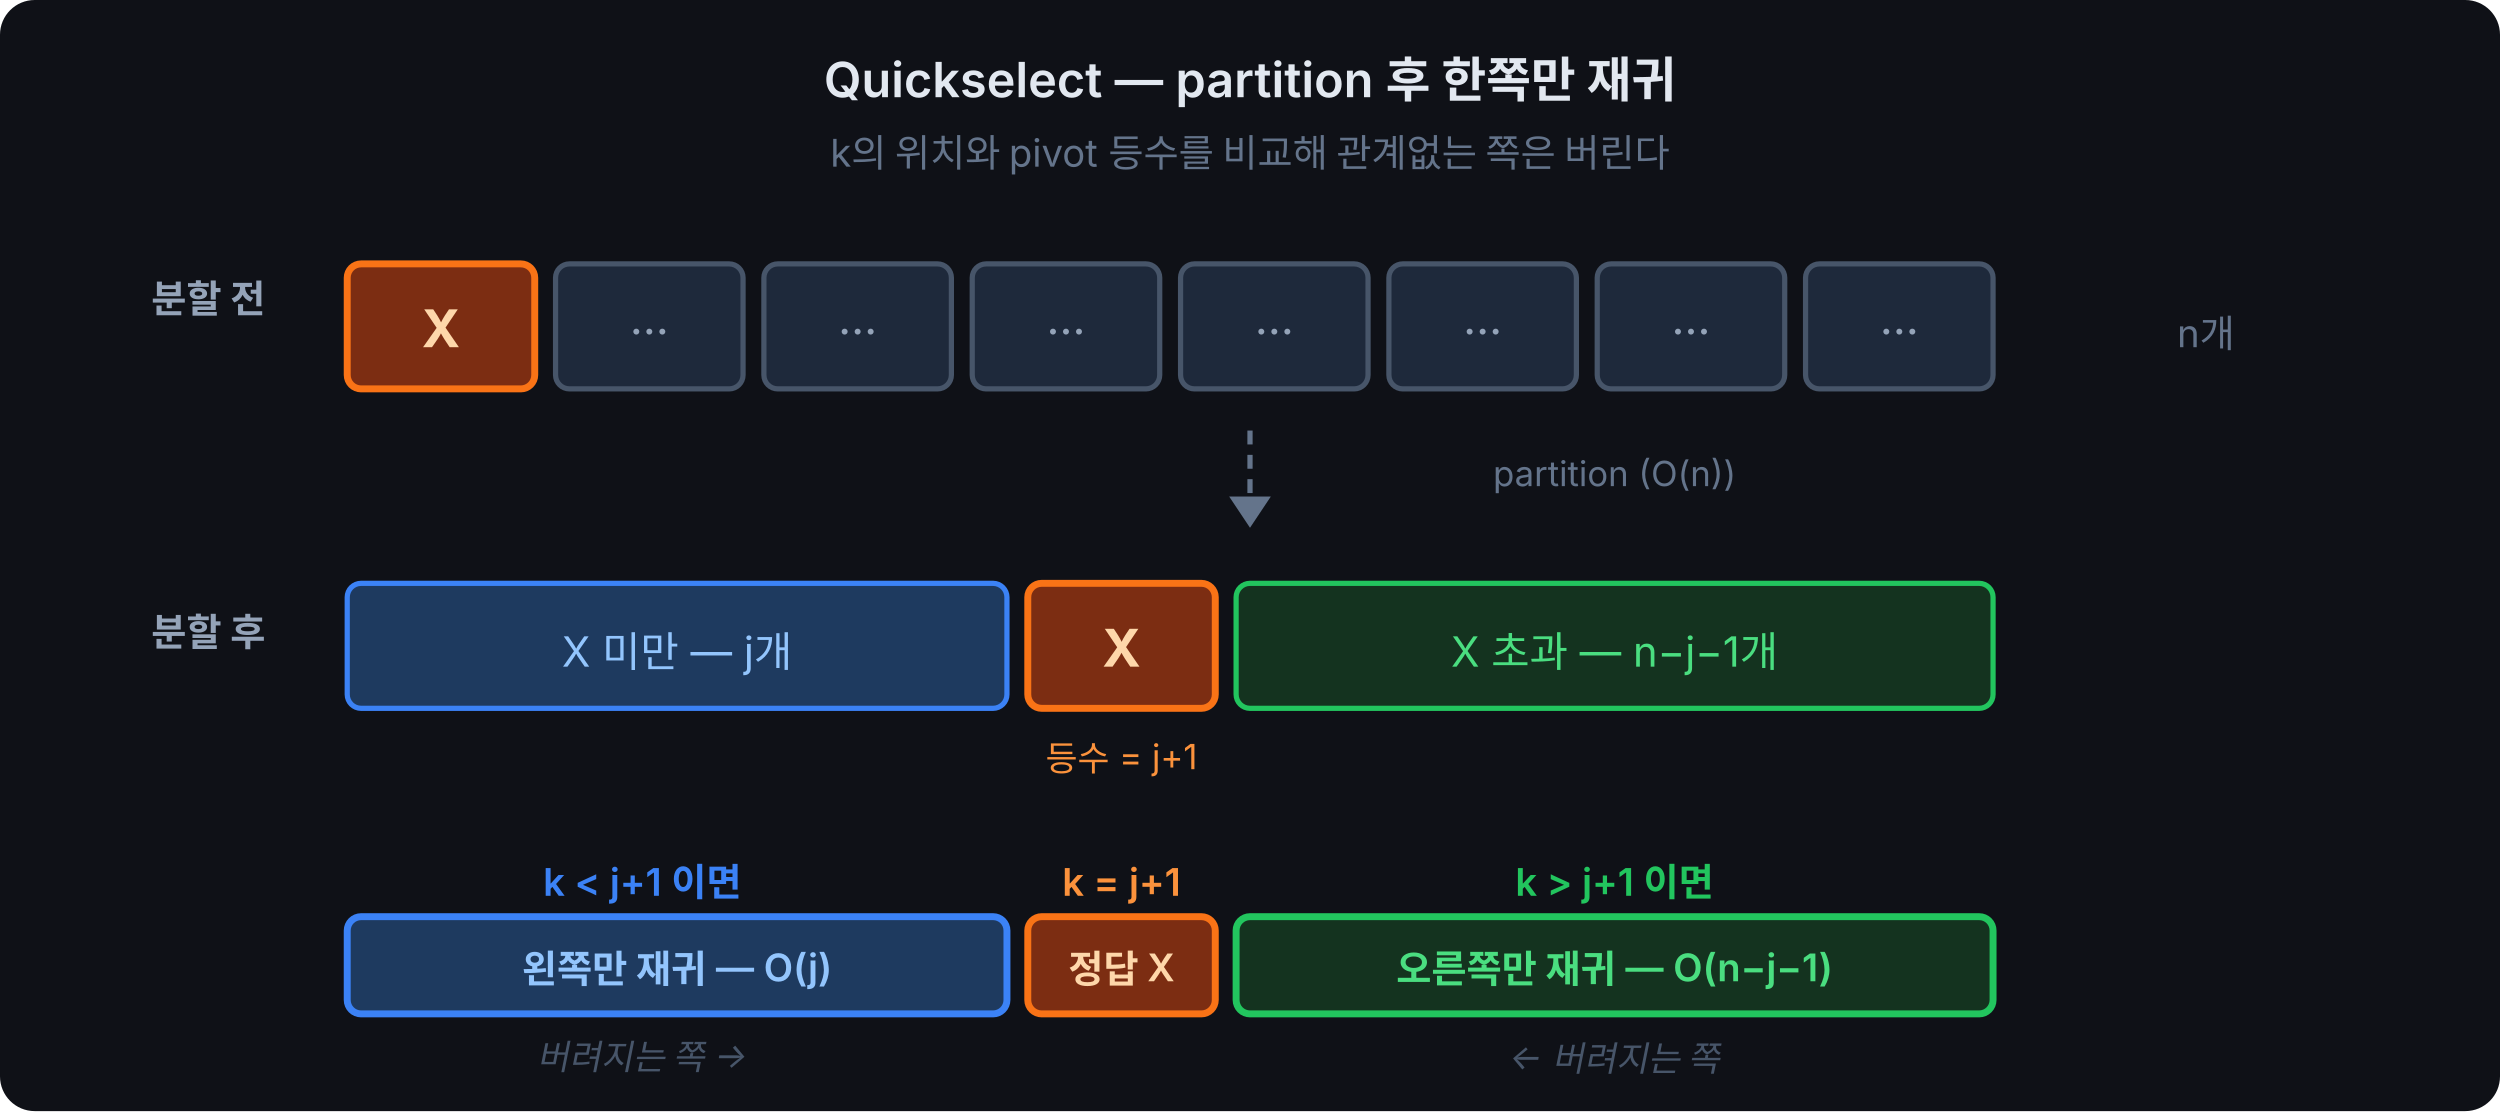
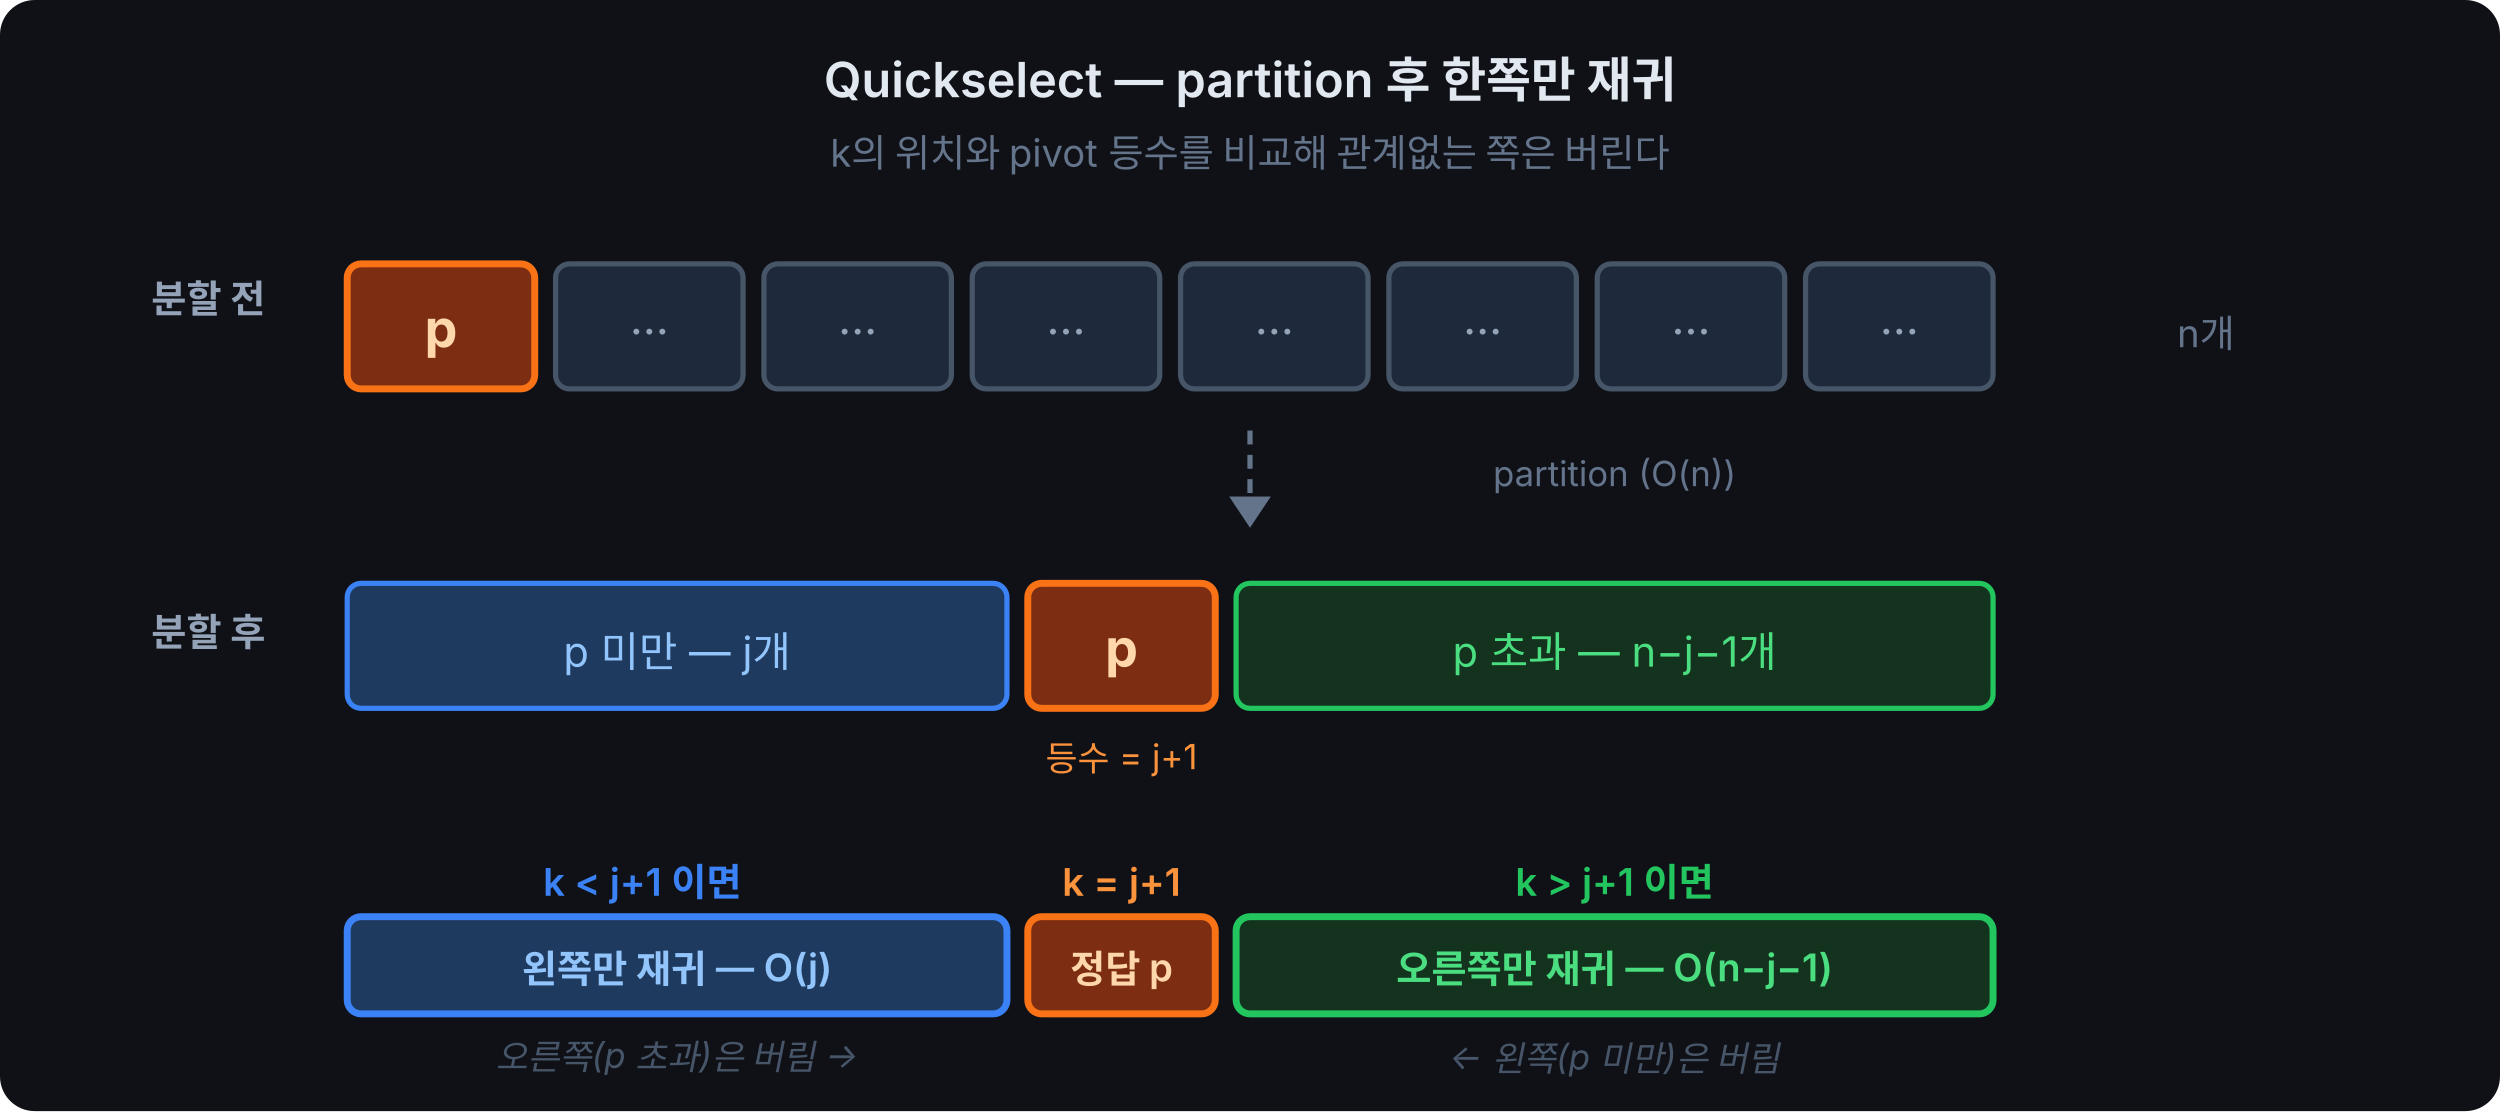
<svg xmlns="http://www.w3.org/2000/svg" viewBox="0 0 720 320" width="1080" height="480" font-family="system-ui,-apple-system,sans-serif">
  <rect width="720" height="320" rx="10" fill="#0f1117" />
  <text x="360" y="28" text-anchor="middle" fill="#e2e8f0" font-size="14" font-weight="600">Quickselect — partition 후 한쪽만 재귀</text>
  <text x="360" y="48" text-anchor="middle" fill="#64748b" font-size="11">k의 위치와 pivot 등수를 비교해 관계없는 쪽은 버린다</text>
  <text x="60" y="90" text-anchor="middle" fill="#94a3b8" font-size="11" font-weight="600">분할 전</text>
  <rect x="100" y="76" width="54" height="36" rx="4" fill="#7c2d12" stroke="#f97316" stroke-width="2" />
-   <text x="127" y="100" text-anchor="middle" fill="#fed7aa" font-size="15" font-weight="700">X</text>
+   <text x="127" y="100" text-anchor="middle" fill="#fed7aa" font-size="15" font-weight="700">p</text>
  <rect x="160" y="76" width="54" height="36" rx="4" fill="#1e293b" stroke="#475569" stroke-width="1.5" />
  <text x="187" y="100" text-anchor="middle" fill="#94a3b8" font-size="13">···</text>
  <rect x="220" y="76" width="54" height="36" rx="4" fill="#1e293b" stroke="#475569" stroke-width="1.5" />
  <text x="247" y="100" text-anchor="middle" fill="#94a3b8" font-size="13">···</text>
  <rect x="280" y="76" width="54" height="36" rx="4" fill="#1e293b" stroke="#475569" stroke-width="1.5" />
  <text x="307" y="100" text-anchor="middle" fill="#94a3b8" font-size="13">···</text>
  <rect x="340" y="76" width="54" height="36" rx="4" fill="#1e293b" stroke="#475569" stroke-width="1.5" />
  <text x="367" y="100" text-anchor="middle" fill="#94a3b8" font-size="13">···</text>
  <rect x="400" y="76" width="54" height="36" rx="4" fill="#1e293b" stroke="#475569" stroke-width="1.5" />
  <text x="427" y="100" text-anchor="middle" fill="#94a3b8" font-size="13">···</text>
  <rect x="460" y="76" width="54" height="36" rx="4" fill="#1e293b" stroke="#475569" stroke-width="1.5" />
  <text x="487" y="100" text-anchor="middle" fill="#94a3b8" font-size="13">···</text>
  <rect x="520" y="76" width="54" height="36" rx="4" fill="#1e293b" stroke="#475569" stroke-width="1.5" />
  <text x="547" y="100" text-anchor="middle" fill="#94a3b8" font-size="13">···</text>
  <text x="627" y="100" fill="#64748b" font-size="11">n개</text>
  <line x1="360" y1="124" x2="360" y2="148" stroke="#64748b" stroke-width="1.5" stroke-dasharray="4 3" />
  <polygon points="360,152 354,143 366,143" fill="#64748b" />
  <text x="430" y="140" fill="#64748b" font-size="10">partition (O(n))</text>
  <text x="60" y="186" text-anchor="middle" fill="#94a3b8" font-size="11" font-weight="600">분할 후</text>
  <rect x="100" y="168" width="190" height="36" rx="4" fill="#1e3a5f" stroke="#3b82f6" stroke-width="1.5" />
-   <text x="195" y="192" text-anchor="middle" fill="#93c5fd" font-size="12">X 미만 — j개</text>
+   <text x="195" y="192" text-anchor="middle" fill="#93c5fd" font-size="12">p 미만 — j개</text>
  <rect x="296" y="168" width="54" height="36" rx="4" fill="#7c2d12" stroke="#f97316" stroke-width="2" />
-   <text x="323" y="192" text-anchor="middle" fill="#fed7aa" font-size="15" font-weight="700">X</text>
+   <text x="323" y="192" text-anchor="middle" fill="#fed7aa" font-size="15" font-weight="700">p</text>
  <rect x="356" y="168" width="218" height="36" rx="4" fill="#14331f" stroke="#22c55e" stroke-width="1.5" />
-   <text x="465" y="192" text-anchor="middle" fill="#4ade80" font-size="12">X 초과 — n−j−1개</text>
+   <text x="465" y="192" text-anchor="middle" fill="#4ade80" font-size="12">p 초과 — n−j−1개</text>
  <text x="323" y="222" text-anchor="middle" fill="#fb923c" font-size="10">등수 = j+1</text>
  <text x="185" y="258" text-anchor="middle" fill="#3b82f6" font-size="11" font-weight="600">k &lt; j+1 이면</text>
  <rect x="100" y="264" width="190" height="28" rx="4" fill="#1e3a5f" stroke="#3b82f6" stroke-width="2" />
  <text x="195" y="283" text-anchor="middle" fill="#93c5fd" font-size="11" font-weight="600">왼쪽만 재귀 — O(j)</text>
+   <text x="195" y="308" text-anchor="middle" fill="#475569" font-size="10" font-style="italic">오른쪽(p 초과)은 버림 →</text>
  <text x="323" y="258" text-anchor="middle" fill="#fb923c" font-size="11" font-weight="600">k = j+1</text>
  <rect x="296" y="264" width="54" height="28" rx="4" fill="#7c2d12" stroke="#f97316" stroke-width="2" />
-   <text x="323" y="283" text-anchor="middle" fill="#fed7aa" font-size="11" font-weight="600">정답 X</text>
+   <text x="323" y="283" text-anchor="middle" fill="#fed7aa" font-size="11" font-weight="600">정답 p</text>
  <text x="465" y="258" text-anchor="middle" fill="#22c55e" font-size="11" font-weight="600">k &gt; j+1 이면</text>
  <rect x="356" y="264" width="218" height="28" rx="4" fill="#14331f" stroke="#22c55e" stroke-width="2" />
  <text x="465" y="283" text-anchor="middle" fill="#4ade80" font-size="11" font-weight="600">오른쪽만 재귀 — O(n−j−1)</text>
-   <text x="465" y="308" text-anchor="middle" fill="#475569" font-size="10" font-style="italic">← 버려지는 쪽</text>
-   <text x="185" y="308" text-anchor="middle" fill="#475569" font-size="10" font-style="italic">버려지는 쪽 →</text>
+   <text x="465" y="308" text-anchor="middle" fill="#475569" font-size="10" font-style="italic">← 왼쪽(p 미만)은 버림</text>
</svg>
